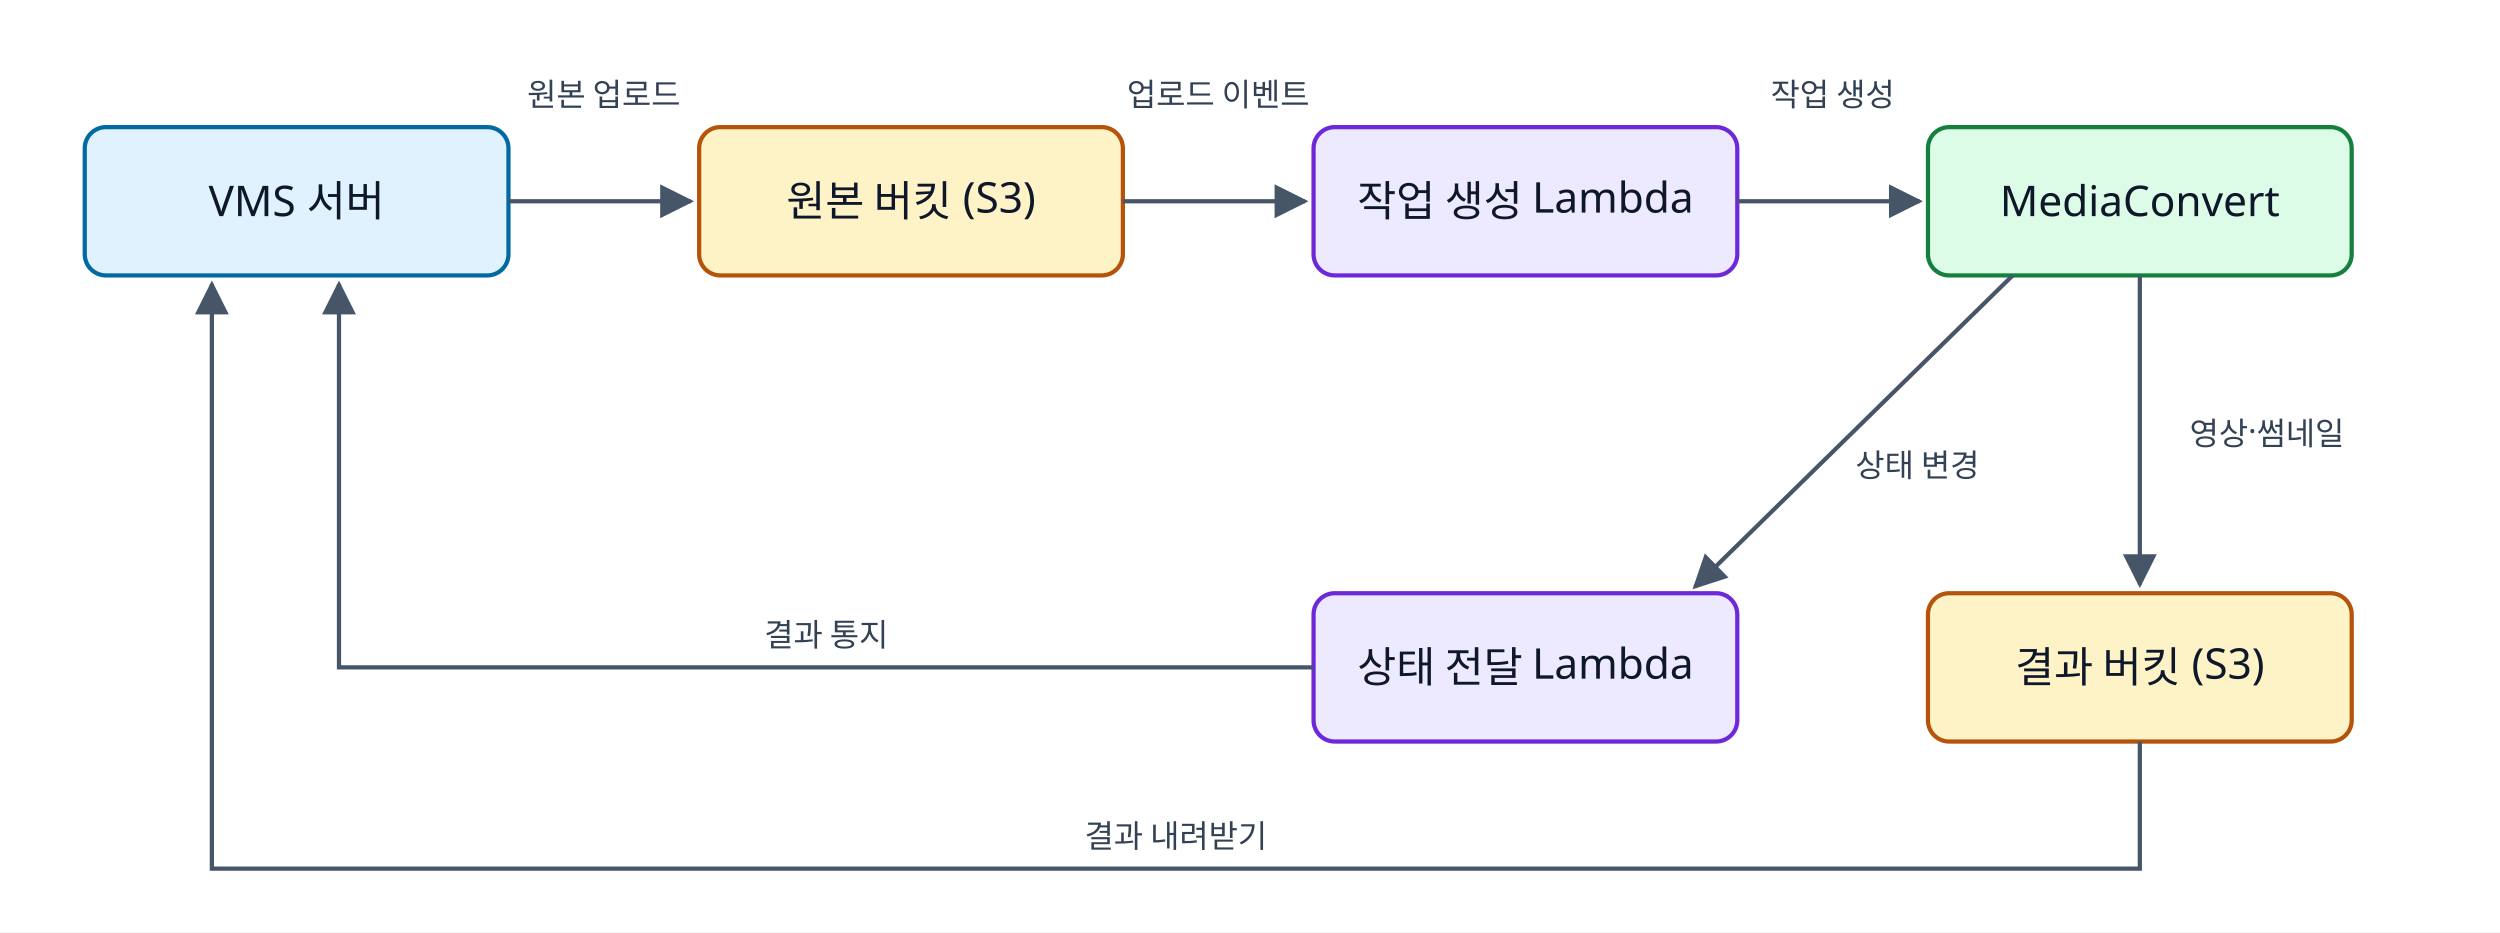
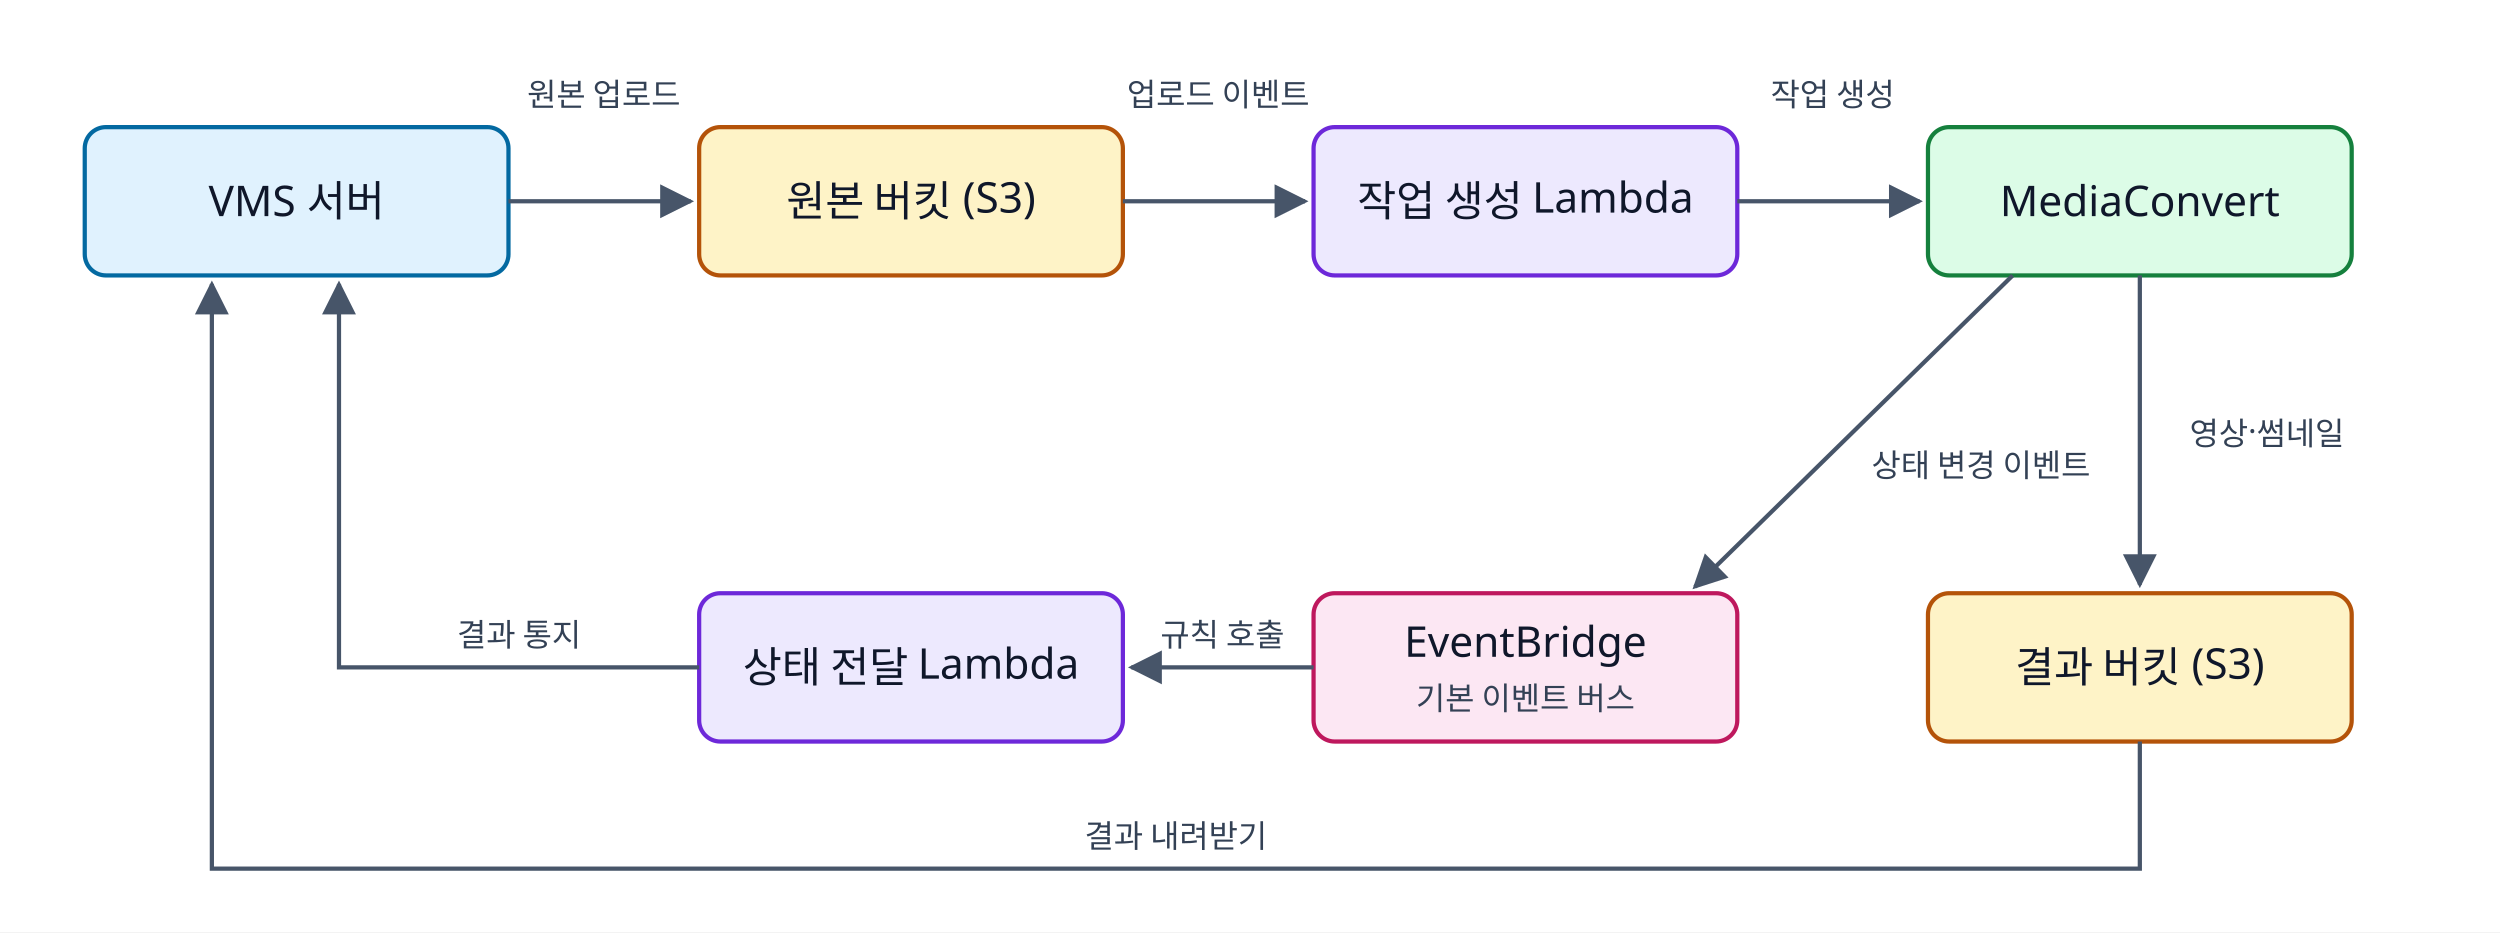
<svg xmlns="http://www.w3.org/2000/svg" width="1180" height="440" viewBox="0 0 1180 440" font-family="Pretendard, 'Noto Sans KR', sans-serif">
  <defs>
    <marker id="a" viewBox="0 0 10 10" refX="9" refY="5" markerWidth="8" markerHeight="8" orient="auto-start-reverse">
      <path d="M0,0 L10,5 L0,10 z" fill="#475569" />
    </marker>
  </defs>
  <rect width="1180" height="440" fill="#ffffff" />
  <g font-size="20" text-anchor="middle" fill="#0f172a">
    <rect x="40" y="60" width="200" height="70" rx="10" fill="#e0f2fe" stroke="#0369a1" stroke-width="2" />
    <text x="140" y="102">VMS 서버</text>
    <rect x="330" y="60" width="200" height="70" rx="10" fill="#fef3c7" stroke="#b45309" stroke-width="2" />
    <text x="430" y="102">원본 버킷 (S3)</text>
    <rect x="620" y="60" width="200" height="70" rx="10" fill="#ede9fe" stroke="#6d28d9" stroke-width="2" />
    <text x="720" y="102">작업 생성 Lambda</text>
    <rect x="910" y="60" width="200" height="70" rx="10" fill="#dcfce7" stroke="#15803d" stroke-width="2" />
    <text x="1010" y="102">MediaConvert</text>
-     <rect x="620" y="280" width="200" height="70" rx="10" fill="#ede9fe" stroke="#6d28d9" stroke-width="2" />
-     <text x="720" y="322">상태 전달 Lambda</text>
+     <rect x="330" y="280" width="200" height="70" rx="10" fill="#ede9fe" stroke="#6d28d9" stroke-width="2" />
+     <text x="430" y="322">상태 전달 Lambda</text>
+     <rect x="620" y="280" width="200" height="70" rx="10" fill="#fce7f3" stroke="#be185d" stroke-width="2" />
+     <text x="720" y="310">EventBridge</text>
+     <text x="720" y="335" font-size="15" fill="#334155">기본 이벤트 버스</text>
    <rect x="910" y="280" width="200" height="70" rx="10" fill="#fef3c7" stroke="#b45309" stroke-width="2" />
    <text x="1010" y="322">결과 버킷 (S3)</text>
  </g>
  <g stroke="#475569" stroke-width="2" fill="none" marker-end="url(#a)">
    <line x1="240" y1="95" x2="326" y2="95" />
    <line x1="530" y1="95" x2="616" y2="95" />
    <line x1="820" y1="95" x2="906" y2="95" />
    <line x1="1010" y1="130" x2="1010" y2="276" />
    <line x1="950" y1="130" x2="800" y2="277" />
-     <polyline points="620,315 160,315 160,134" />
+     <line x1="620" y1="315" x2="534" y2="315" />
+     <polyline points="330,315 160,315 160,134" />
    <polyline points="1010,350 1010,410 100,410 100,134" />
  </g>
  <g font-size="15" fill="#334155" text-anchor="middle">
    <text x="285" y="50">원본 업로드</text>
    <text x="575" y="50">업로드 이벤트</text>
    <text x="865" y="50">작업 생성</text>
    <text x="1070" y="210">영상·썸네일</text>
-     <text x="905" y="225">상태 변경</text>
-     <text x="390" y="305">결과 통지</text>
+     <text x="935" y="225">상태 변경 이벤트</text>
+     <text x="245" y="305">결과 통지</text>
+     <text x="577" y="305">규칙 호출</text>
    <text x="555" y="400">결과 내려받기</text>
  </g>
</svg>
